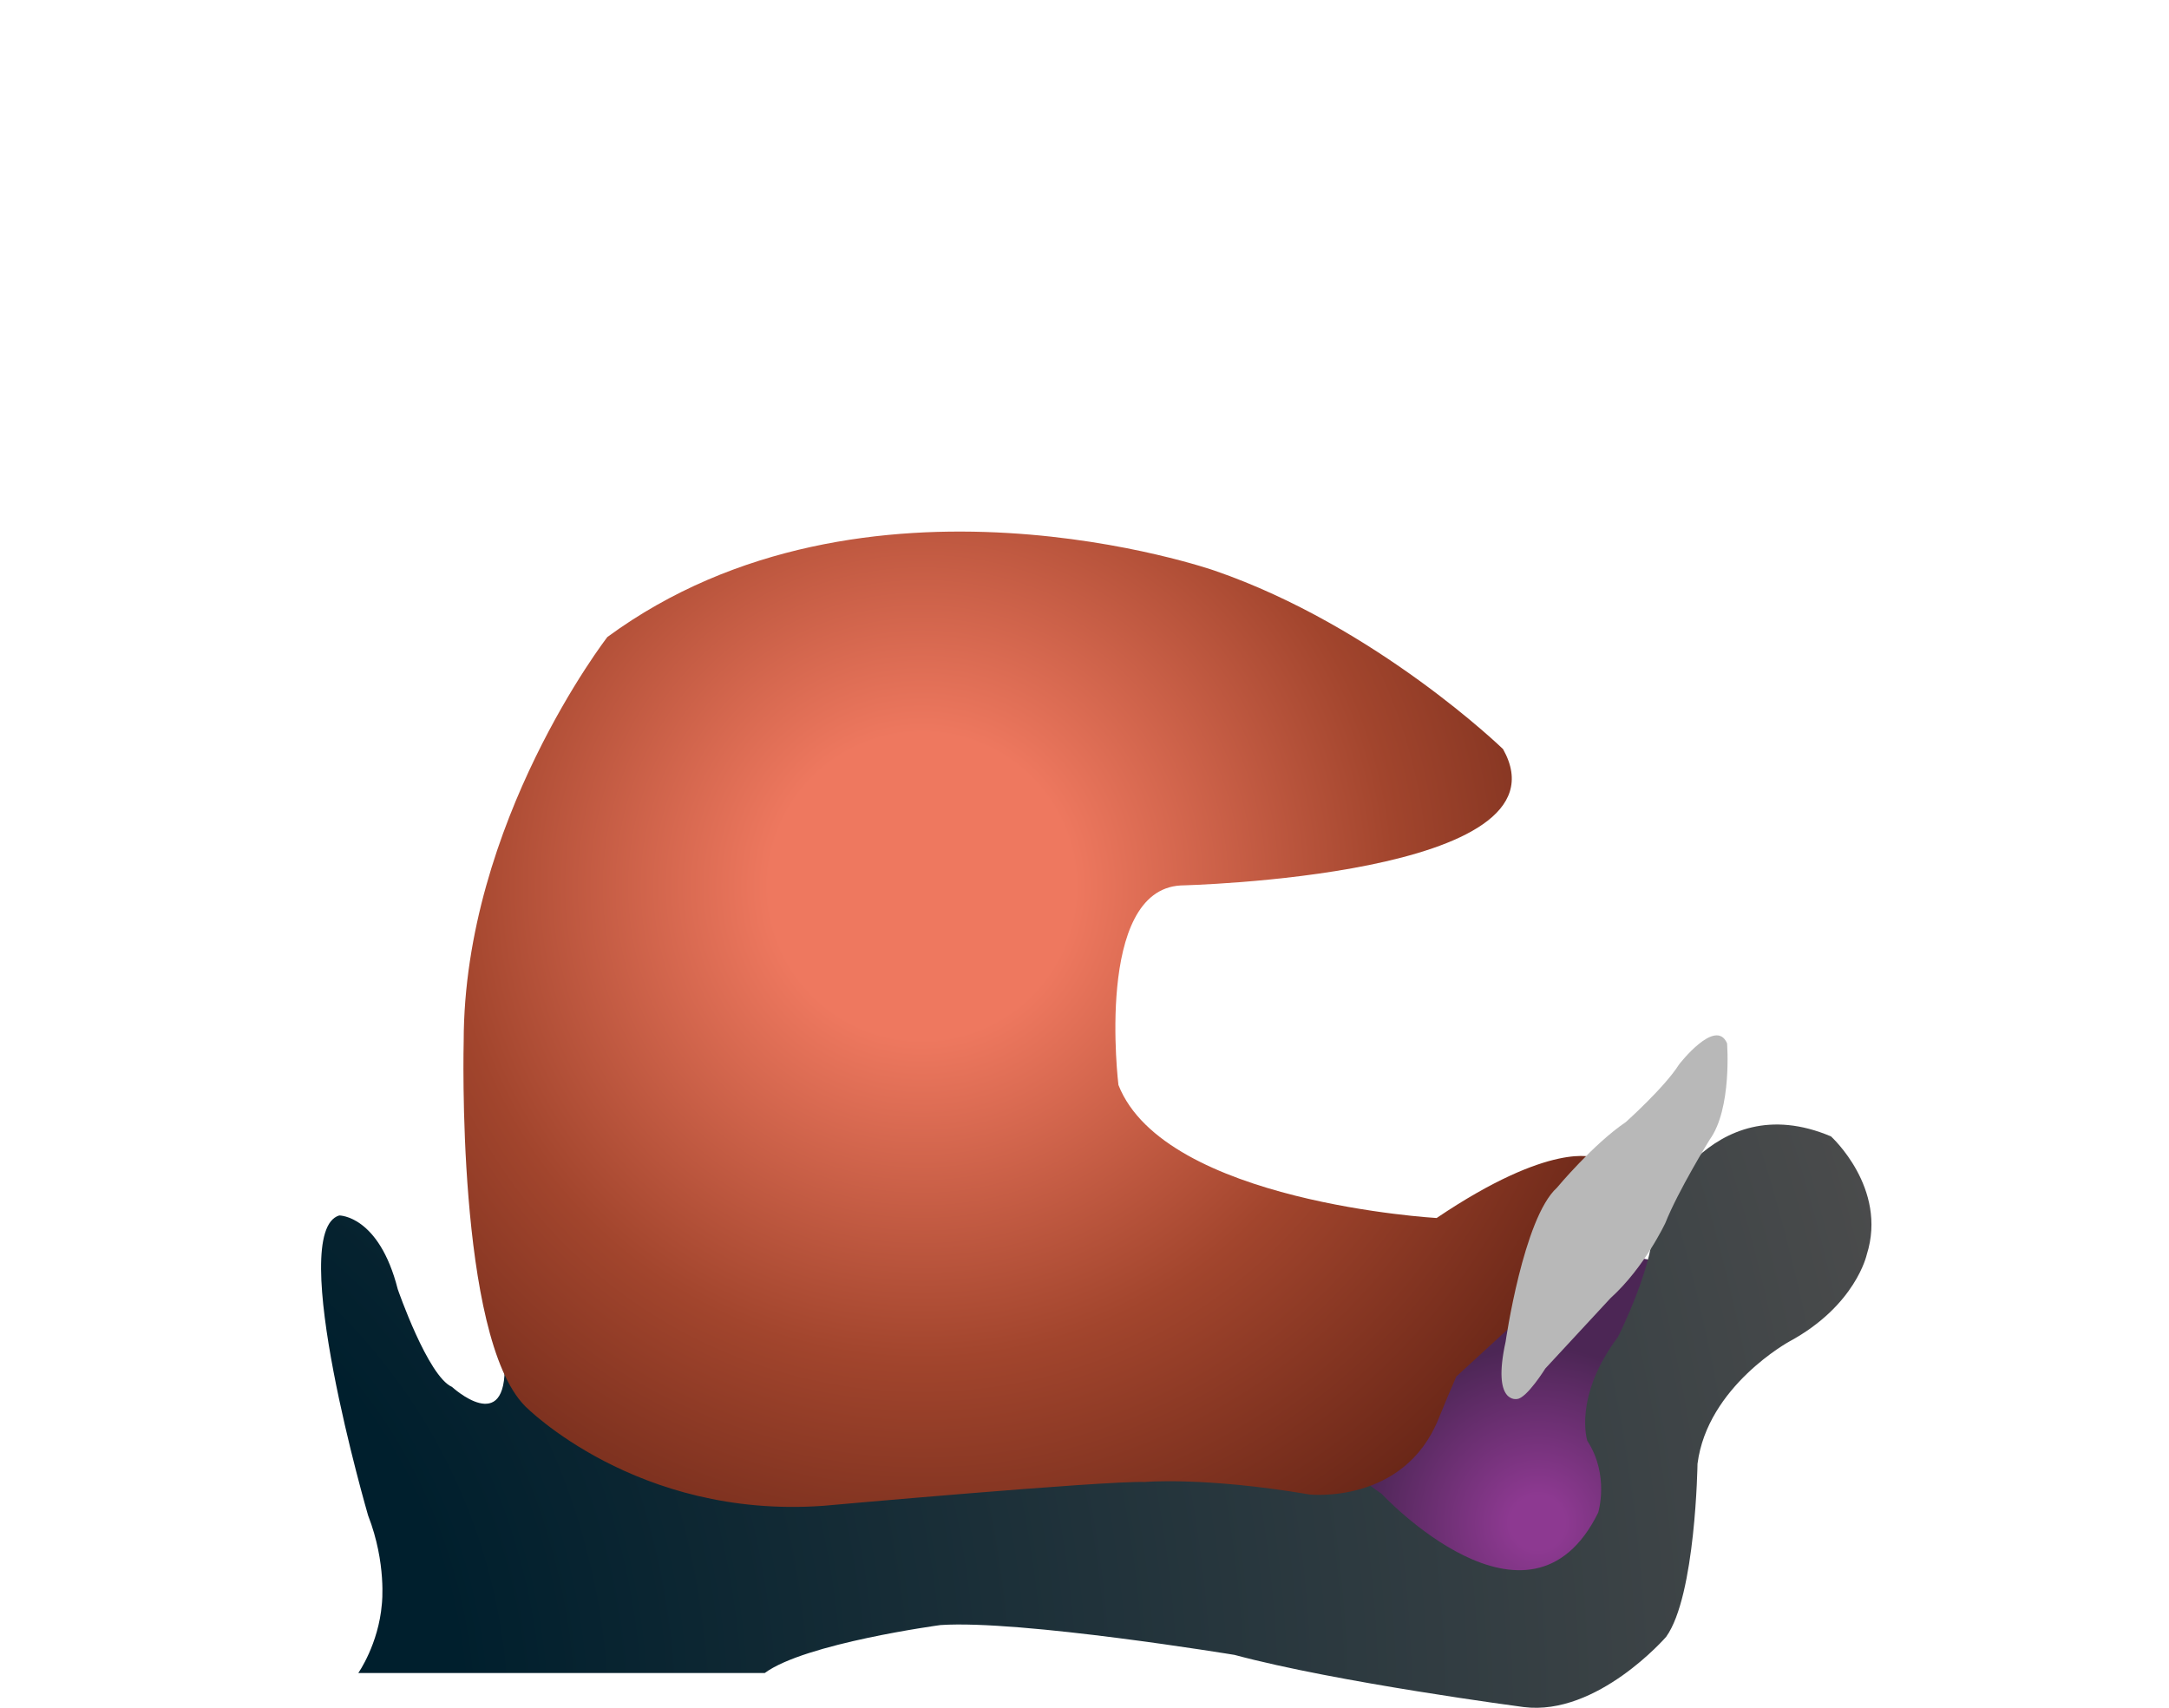
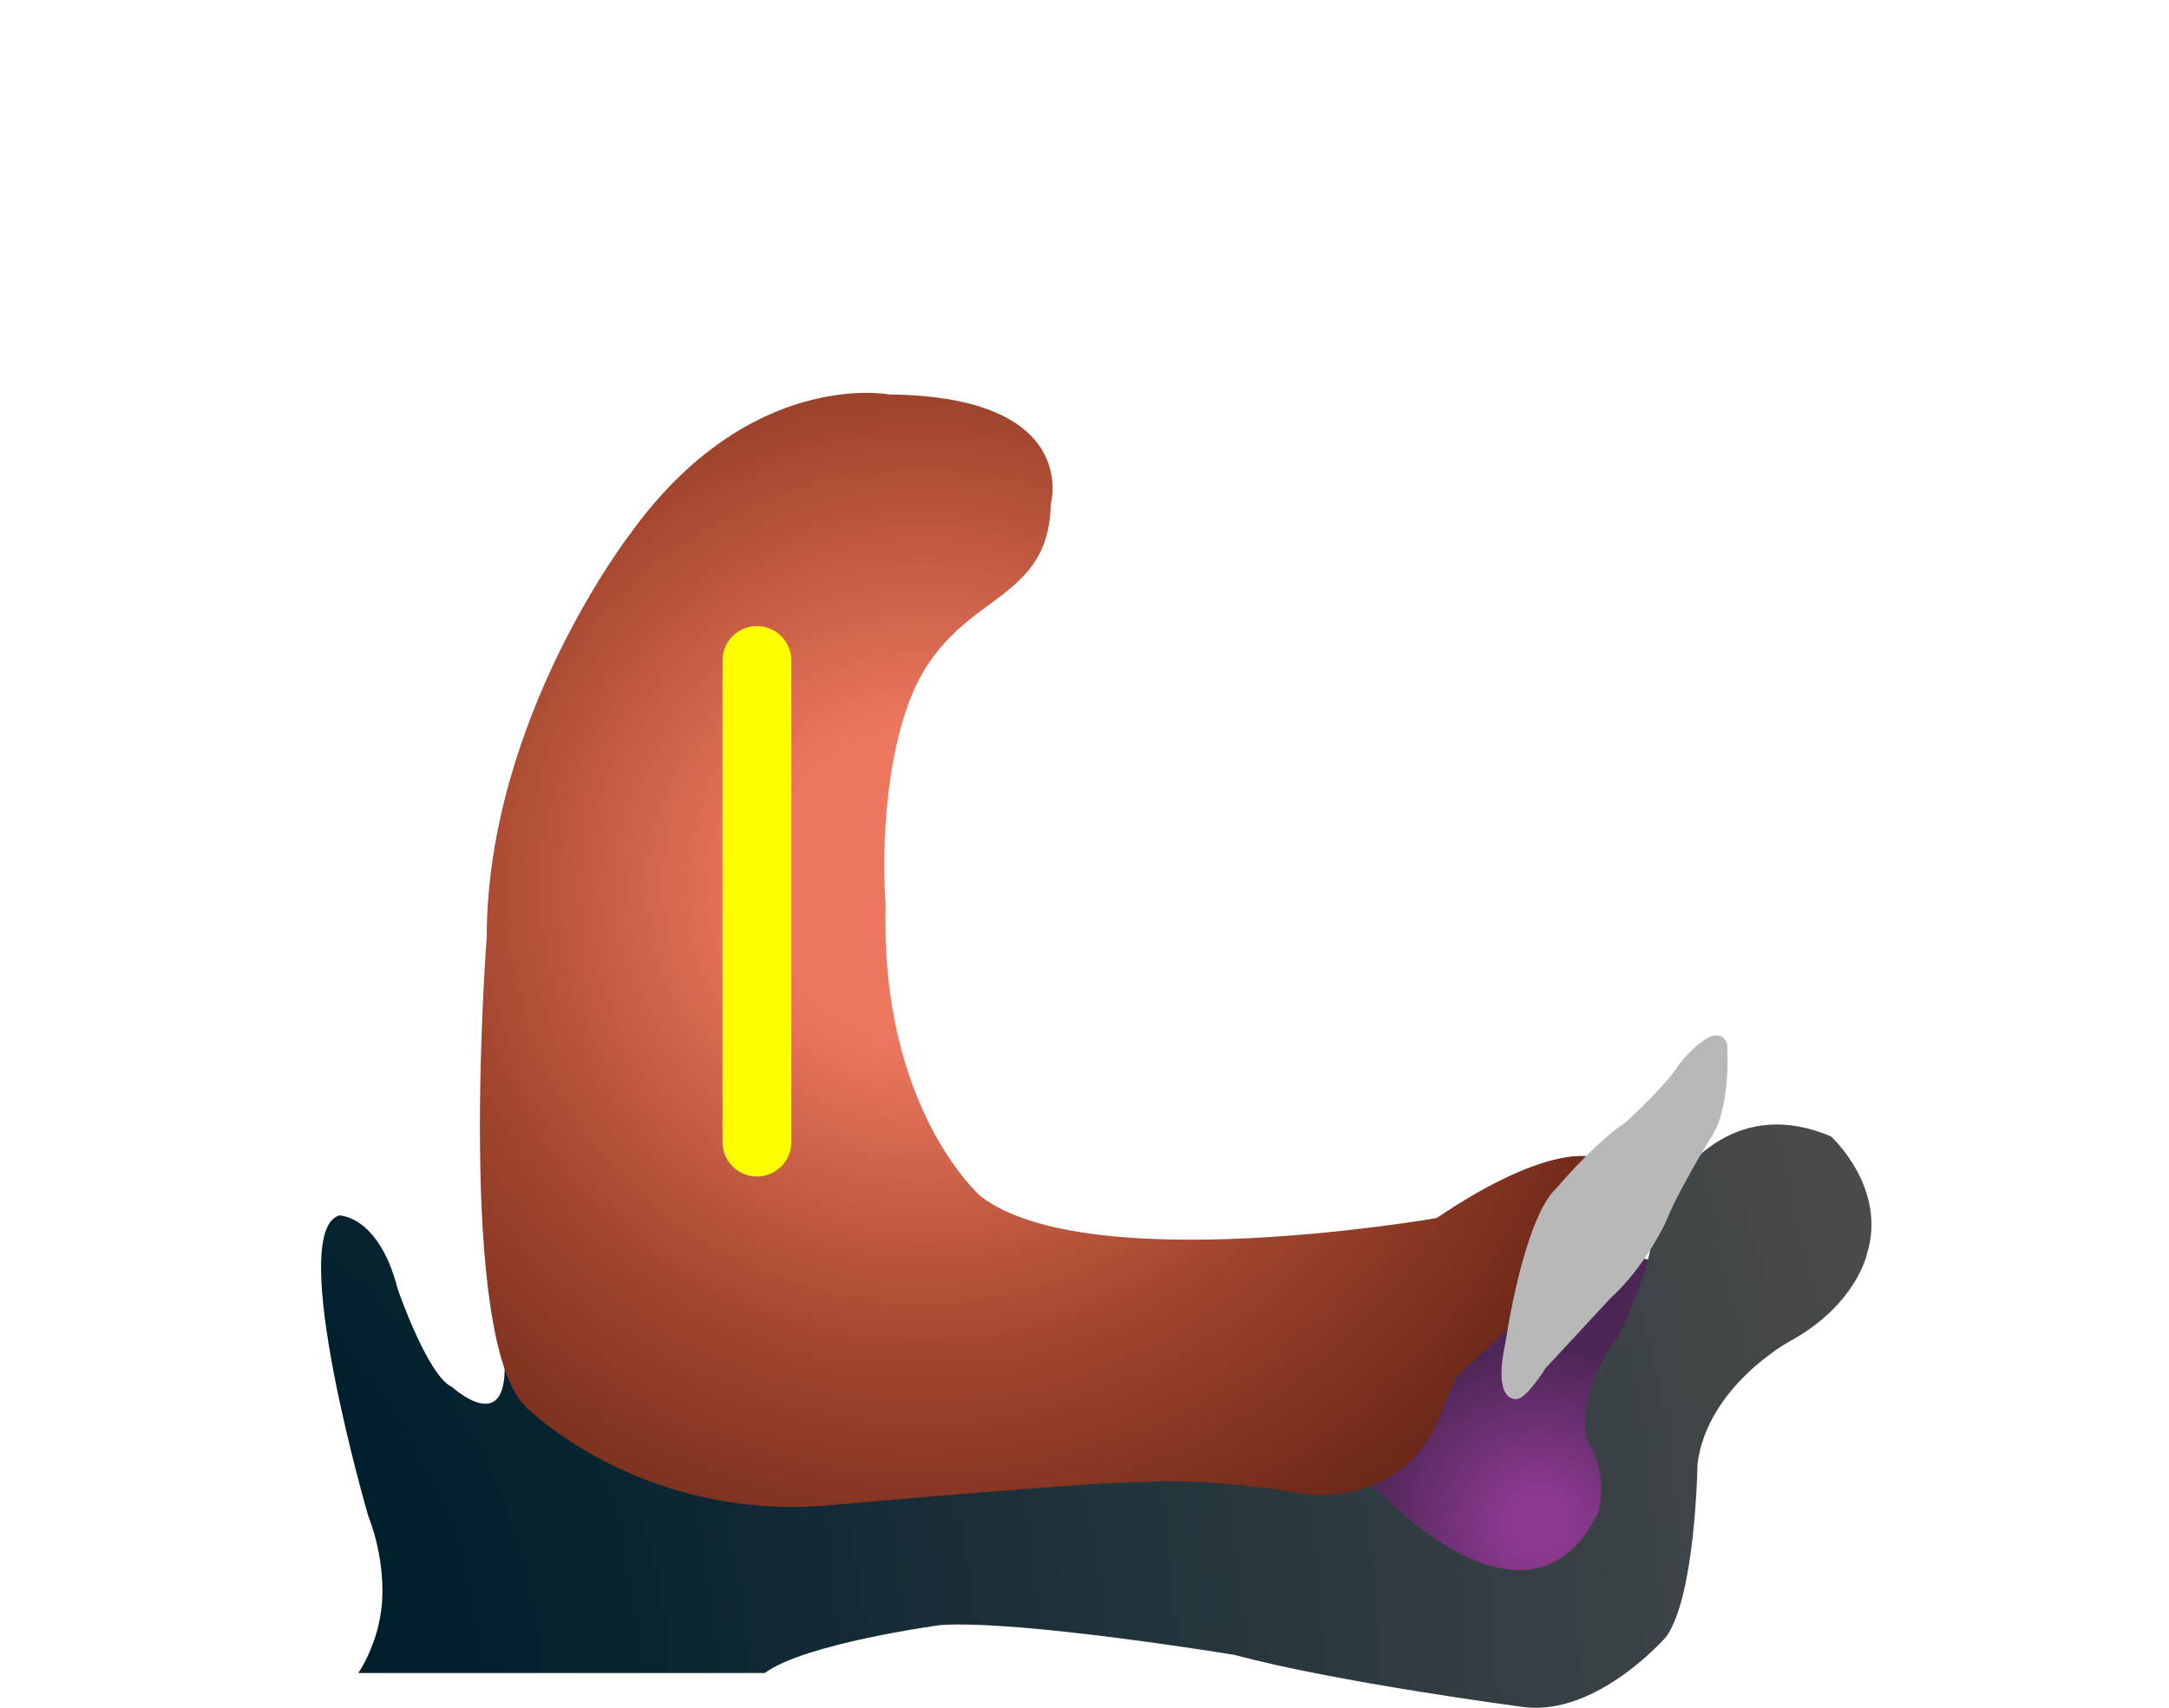
- <svg xmlns="http://www.w3.org/2000/svg" width="157.6" height="124.11" version="1.1" viewBox="0 0 157.601 124.11" xml:space="preserve" id="svg27">
-   <defs id="defs31" />
+ <svg xmlns="http://www.w3.org/2000/svg" xmlns:xlink="http://www.w3.org/1999/xlink" width="157.6" height="124.11" version="1.1" viewBox="0 0 157.601 124.11" xml:space="preserve" id="svg27">
+   <defs id="defs31">
+     <radialGradient xlink:href="#b" id="radialGradient907" gradientUnits="userSpaceOnUse" cx="66.993" cy="64.416" r="59.629" />
+   </defs>
  <radialGradient id="a" cx="111.74" cy="110.67" r="17.192" gradientUnits="userSpaceOnUse">
    <stop stop-color="#8D3991" offset=".115" id="stop2" />
    <stop stop-color="#4C2655" offset=".746" id="stop4" />
  </radialGradient>
  <path d="M111.8 90.098s-3.454 3.077-5.766 9.07l-7.552 9.59.847 4.294 9.753 2.479 2.91.164 5.477-5.069.366-5.694-.626-5.518 4.479-7.53-9.888-1.786z" fill="url(#a)" id="path7" />
  <radialGradient id="b" cx="-5.008" cy="125.08" r="150.22" gradientUnits="userSpaceOnUse">
    <stop stop-color="#001F2D" offset=".255" id="stop9" />
    <stop stop-color="#4D4D4D" offset="1" id="stop11" />
  </radialGradient>
  <path d="M133.04 82.585c-8.839-3.738-12.871 5.876-12.871 5.876.162 3.259-2.607 8.697-2.607 8.697-3.266 4.368-2.227 7.552-2.227 7.552 1.627 2.486.791 5.215.791 5.215-5.005 10.162-15.74-1.366-15.74-1.366l-2.396-1.689-10.285-1.856-19.537 1.519-14.813 1.291-14.271-6.716-2.419-2.056c.192 5.432-3.823 1.739-3.823 1.739-1.754-.769-3.941-7.1-3.941-7.1-1.369-5.382-4.253-5.36-4.253-5.36-3.903 1.188 2.098 21.801 2.098 21.801 1.354 3.482 1.001 6.435 1.001 6.435-.243 2.932-1.713 5.016-1.713 5.016h29.534c2.914-2.159 12.771-3.485 12.771-3.485 5.837-.388 21.364 2.169 21.364 2.169 7.451 2.007 21.015 3.792 21.015 3.792 5.35.665 10.344-5.104 10.344-5.104 2.148-2.98 2.28-12.574 2.28-12.574.717-5.638 6.679-8.893 6.679-8.893 4.825-2.614 5.62-6.317 5.62-6.317 1.533-4.837-2.601-8.586-2.601-8.586z" fill="url(#b)" id="path14" />
-   <radialGradient id="c" cx="66.993" cy="64.416" r="59.629" gradientUnits="userSpaceOnUse">
+   <radialGradient id="c-3" cx="66.993" cy="64.416" r="59.629" gradientUnits="userSpaceOnUse">
    <stop stop-color="#EE785F" offset=".186" id="stop16" />
    <stop stop-color="#A2452D" offset=".576" id="stop18" />
    <stop stop-color="#5D2013" offset="1" id="stop20" />
  </radialGradient>
-   <path d="m 44.135,46.291 c 18.715,-13.728 44.132,-4.817 44.132,-4.817 11.739,4.044 20.944,12.964 20.944,12.964 5.224,9.267 -23.419,9.91 -23.419,9.91 -6.27,0.345 -4.525,14.503 -4.525,14.503 3.359,8.537 23.12,9.666 23.12,9.666 8.357,-5.636 11.429,-4.394 11.429,-4.394 -0.282,0.109 -0.548,0.254 -0.793,0.431 l 0.793,-0.431 0.267,1.559 -1.722,6.509 -8.546,7.847 c -0.443,1.014 -0.871,2.034 -1.286,3.06 -2.528,6.268 -9.376,5.51 -9.376,5.51 -7.687,-1.298 -11.991,-0.907 -11.991,-0.907 -3.041,-0.092 -23.352,1.732 -23.352,1.732 -13.585,0.968 -21.647,-7.235 -21.647,-7.235 C 33.135,97.152 33.692,75.67 33.692,75.67 33.705,59.754 44.135,46.291 44.135,46.291 Z" id="path23" style="fill:url(#c)" />
+   <path d="m 45.806,38.773 c 8.691,-12.057 18.793,-10.107 18.793,-10.107 13.966,0.145 11.755,7.952 11.755,7.952 C 76.176,44.493 68.767,42.762 65.821,51.663 63.69,58.1 64.352,65.741 64.352,65.741 63.929,80.565 71.243,86.927 71.243,86.927 79.057,92.958 104.388,88.518 104.388,88.518 c 8.357,-5.636 11.429,-4.394 11.429,-4.394 -0.282,0.109 -0.548,0.254 -0.793,0.431 l 0.793,-0.431 0.267,1.559 -1.722,6.509 -8.546,7.847 c -0.443,1.014 -0.871,2.034 -1.286,3.06 -2.528,6.268 -9.376,5.51 -9.376,5.51 -7.687,-1.298 -11.991,-0.907 -11.991,-0.907 -3.041,-0.092 -23.352,1.732 -23.352,1.732 -13.585,0.968 -21.647,-7.235 -21.647,-7.235 C 33.135,97.152 35.363,68.152 35.363,68.152 35.376,52.236 45.806,38.773 45.806,38.773 Z" id="path23" style="fill:url(#c-3)" />
  <path d="M125.49 75.823s.373 4.748-1.267 7.004c0 0-2.283 3.699-3.218 6.054 0 0-1.515 3.233-3.985 5.46 0 0-3.541 3.831-4.734 5.111 0 0-1.349 2.163-2.049 2.217 0 0-1.847.416-.836-4.173 0 0 1.288-8.978 3.726-11.18 0 0 2.646-3.18 5-4.767 0 0 2.824-2.522 3.875-4.193 0 0 2.663-3.451 3.488-1.533z" fill="#B8B8B8" id="path25" />
+   <path style="stroke:#ff0;stroke-width:5;stroke-linecap:round" d="m 55,48 v 35" />
</svg>
